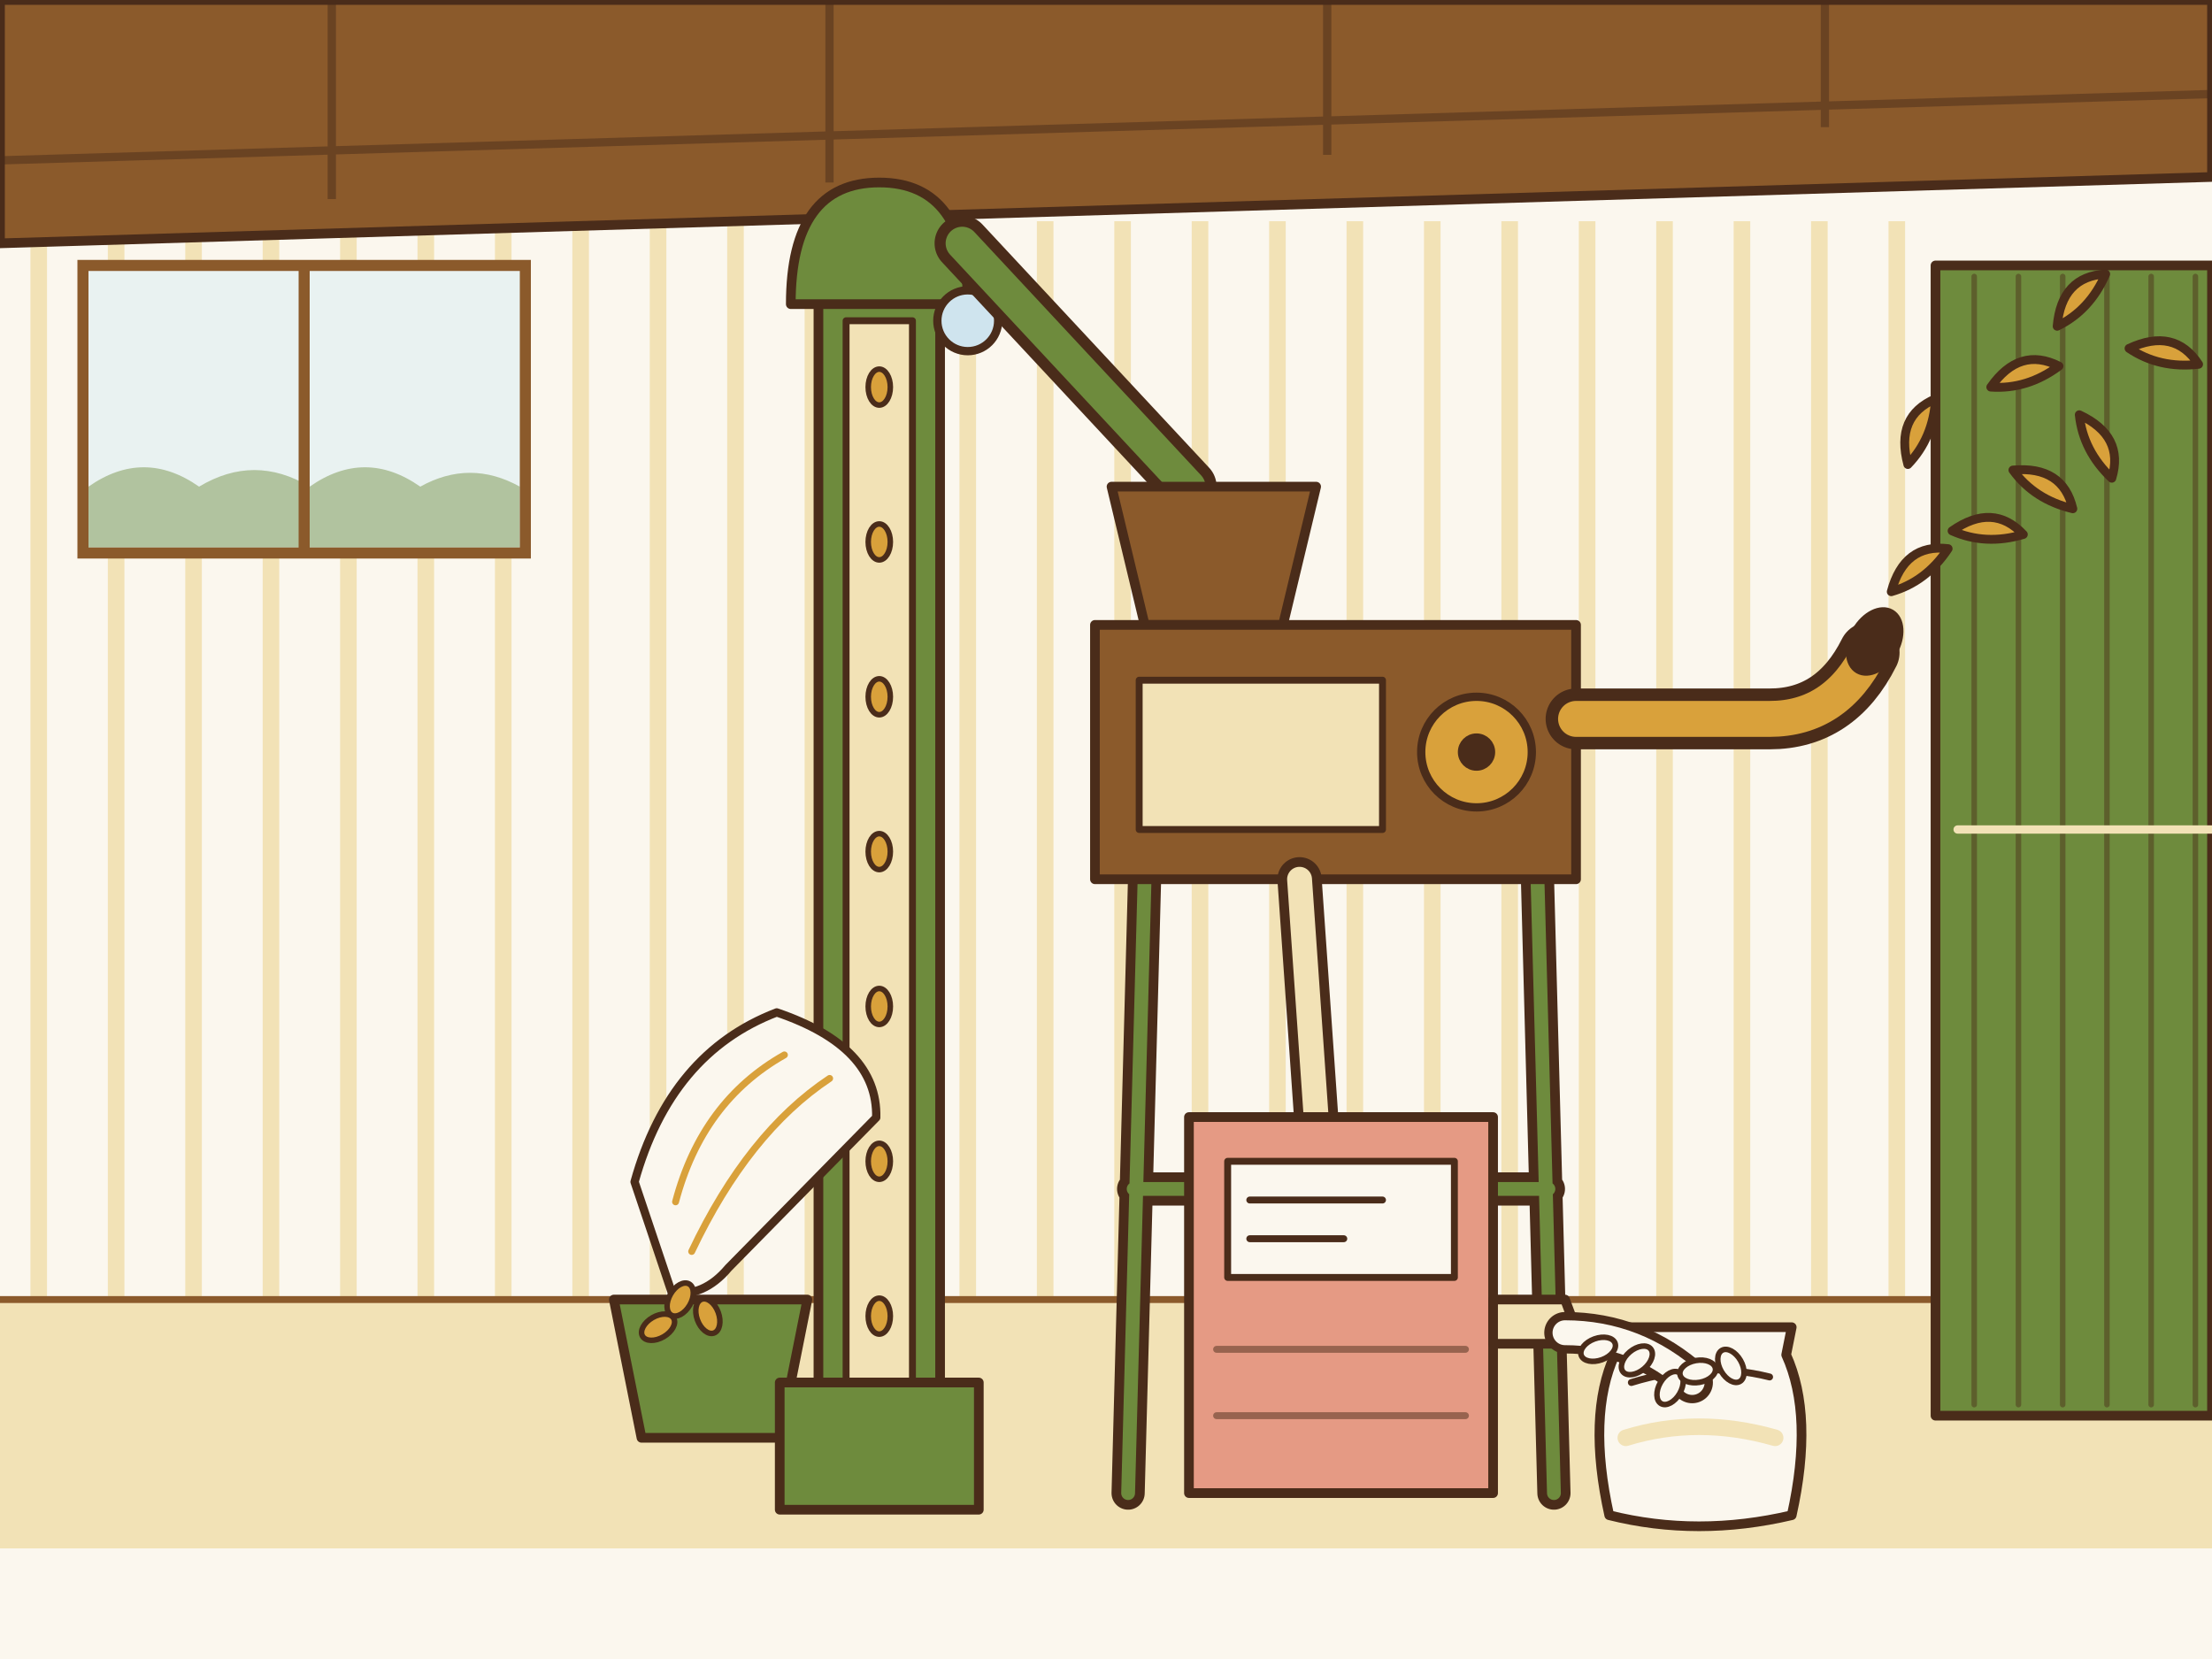
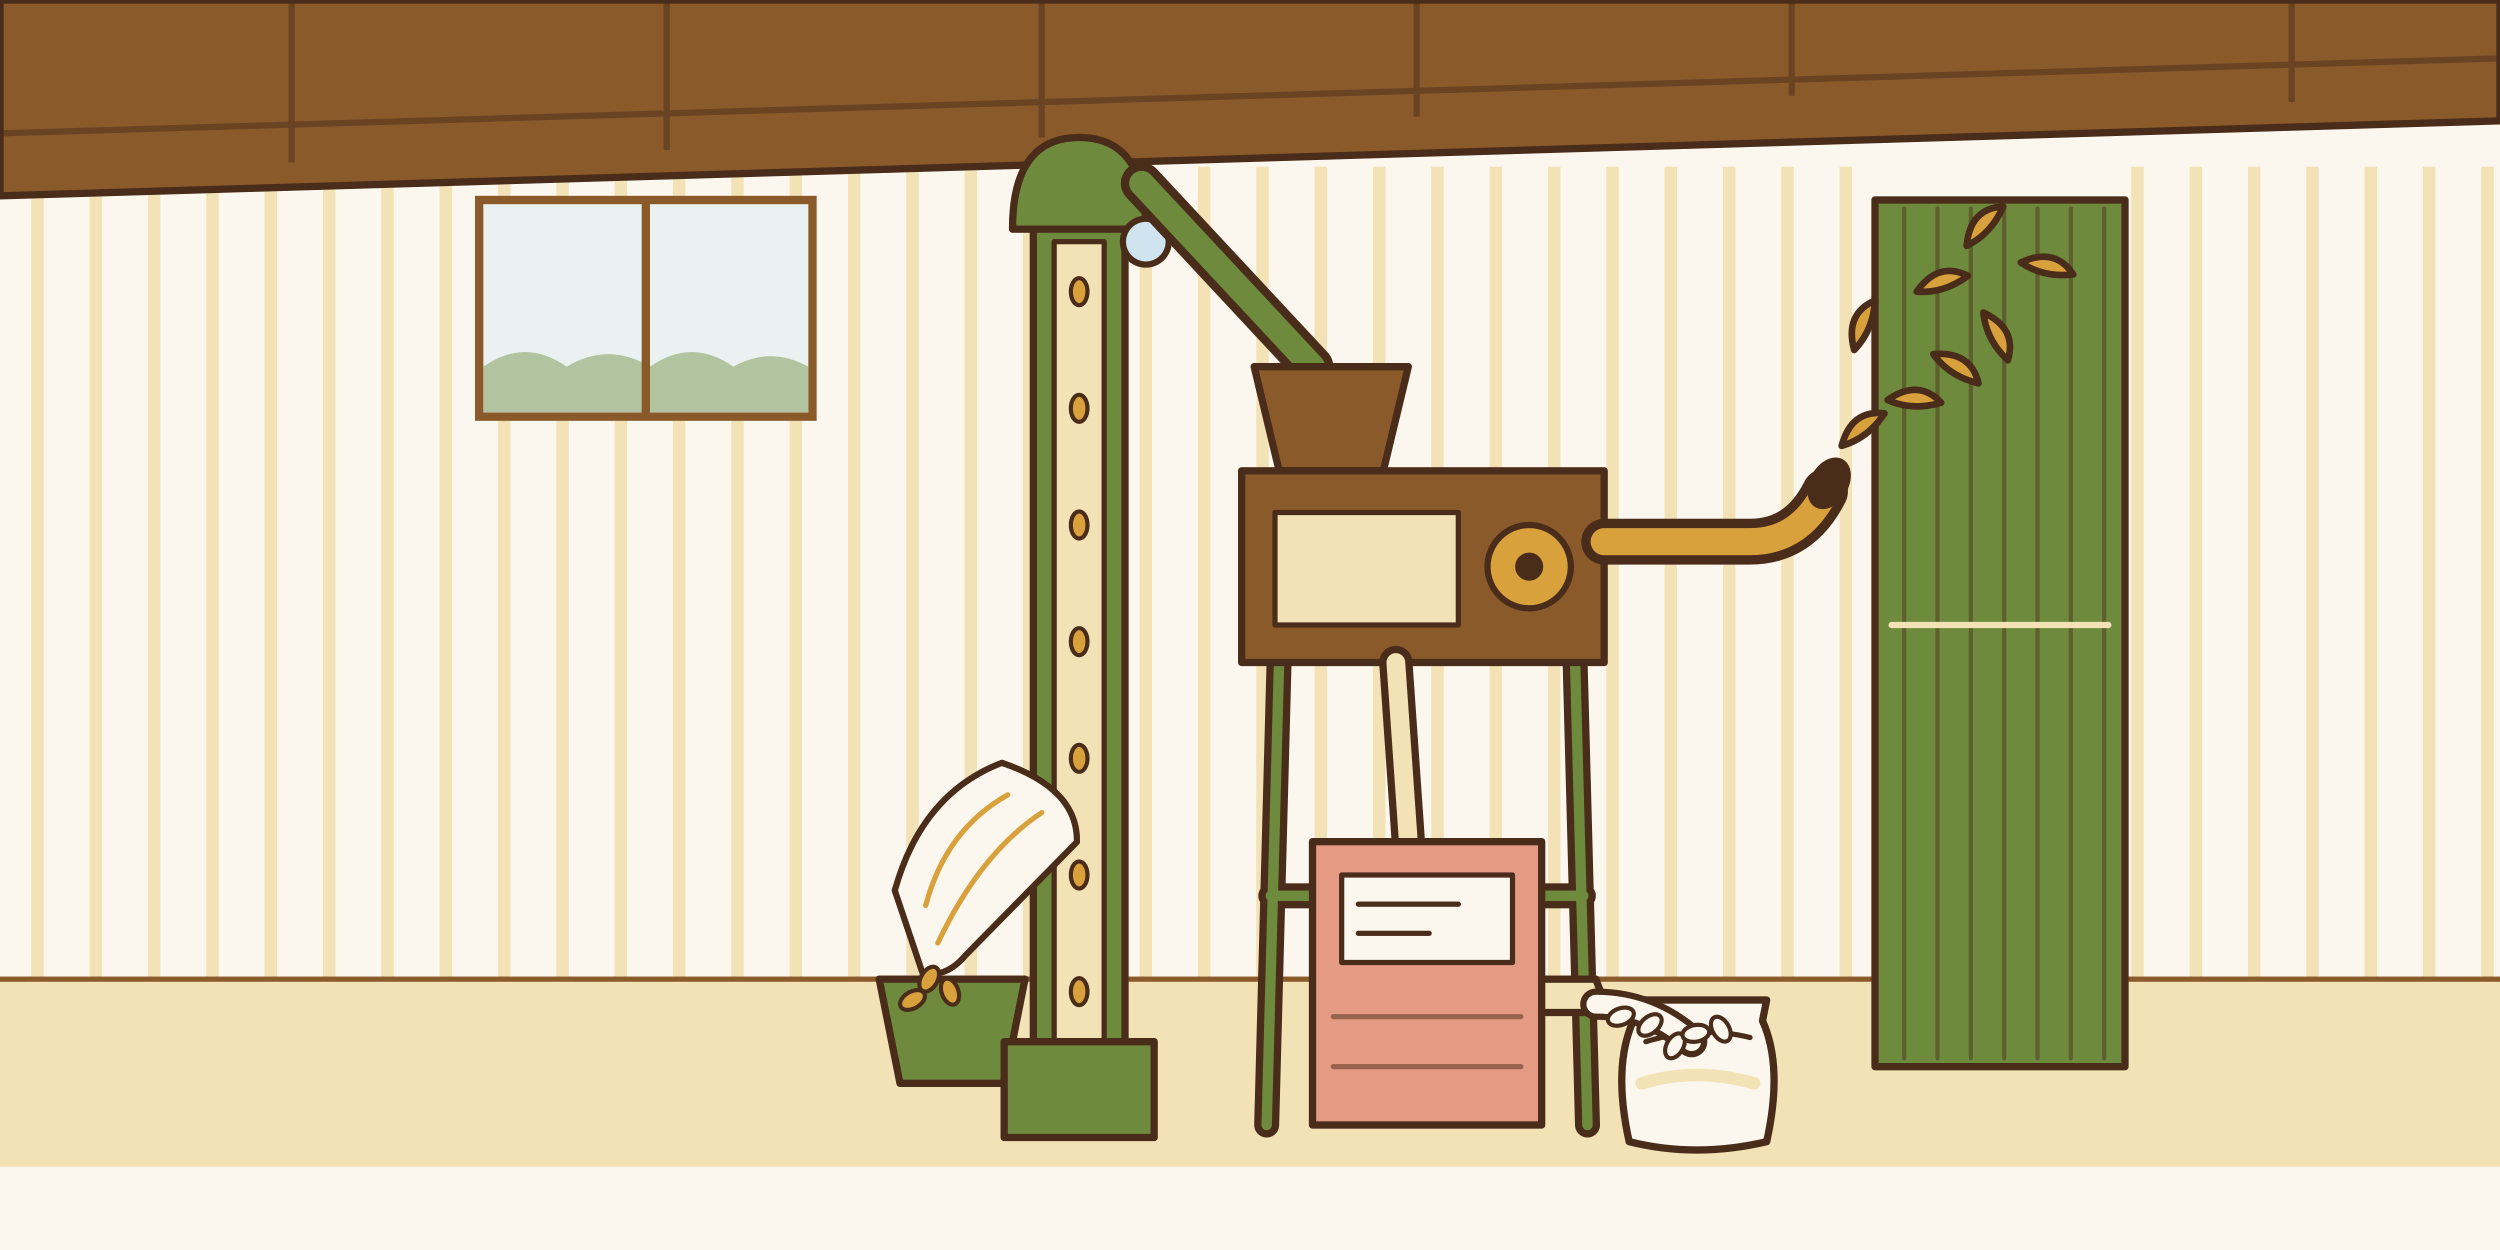
- <svg xmlns="http://www.w3.org/2000/svg" viewBox="0 0 800 600">
+ <svg xmlns="http://www.w3.org/2000/svg" viewBox="-200 0 1200 600">
  <defs>
    <ellipse id="gr" rx="4" ry="6.5" />
    <path id="hk" d="M0 0Q8 -8 16 -2Q8 2 0 0Z" />
  </defs>
-   <rect width="800" height="600" fill="#FBF7EE" />
+   <rect x="-200" width="1200" height="600" fill="#FBF7EE" />
  <g fill="none" stroke="#F2E2B6" stroke-width="6">
-     <path d="M14 80V470M42 80V470M70 80V470M98 80V470M126 80V470M154 80V470M182 80V470M210 80V470M238 80V470M266 80V470M294 80V470M322 80V470M350 80V470M378 80V470M406 80V470M434 80V470M462 80V470M490 80V470M518 80V470M546 80V470M574 80V470M602 80V470M630 80V470M658 80V470M686 80V470" />
+     <path d="M-182 80V470M-154 80V470M-126 80V470M-98 80V470M-70 80V470M-42 80V470M-14 80V470M14 80V470M42 80V470M70 80V470M98 80V470M126 80V470M154 80V470M182 80V470M210 80V470M238 80V470M266 80V470M294 80V470M322 80V470M350 80V470M378 80V470M406 80V470M434 80V470M462 80V470M490 80V470M518 80V470M546 80V470M574 80V470M602 80V470M630 80V470M658 80V470M686 80V470M826 80V470M854 80V470M882 80V470M910 80V470M938 80V470M966 80V470M994 80V470" />
  </g>
  <path d="M30 96H190V200H30Z" fill="#E9F2F1" />
  <path d="M32 176q20 -14 40 0q20 -12 40 0q20 -14 40 0q18 -10 36 0V198H32Z" fill="#6E8B3D" fill-opacity="0.45" />
  <path d="M30 96H190V200H30ZM110 96V200" fill="none" stroke="#8B5A2B" stroke-width="4" />
-   <path d="M0 0H800V64L0 88Z" fill="#8B5A2B" stroke="#4A2C1A" stroke-width="3.5" stroke-linejoin="round" />
-   <path d="M0 58L800 34M120 0V72M300 0V66M480 0V56M660 0V46" fill="none" stroke="#4A2C1A" stroke-width="3" stroke-opacity="0.5" />
-   <path d="M0 470H800V560H0Z" fill="#F2E2B6" />
-   <path d="M0 470H800" stroke="#8B5A2B" stroke-width="2.5" />
+   <path d="M-200 0H1000V58L-200 94Z" fill="#8B5A2B" stroke="#4A2C1A" stroke-width="3.5" stroke-linejoin="round" />
+   <path d="M-200 64L1000 28M-60 0V78M120 0V72M300 0V66M480 0V56M660 0V46M900 0V49" fill="none" stroke="#4A2C1A" stroke-width="3" stroke-opacity="0.5" />
+   <path d="M-200 470H1000V560H-200Z" fill="#F2E2B6" />
+   <path d="M-200 470H1000" stroke="#8B5A2B" stroke-width="2.5" />
  <g stroke="#4A2C1A" stroke-width="3.5" stroke-linejoin="round" stroke-linecap="round">
-     <path d="M700 96H800V512H700Z" fill="#6E8B3D" />
-     <path d="M714 100V508M730 100V508M746 100V508M762 100V508M778 100V508M794 100V508" fill="none" stroke-width="2" stroke-opacity="0.45" />
-     <path d="M708 300H800" fill="none" stroke="#F2E2B6" stroke-width="3" />
+     <path d="M700 96H820V512H700Z" fill="#6E8B3D" />
+     <path d="M714 100V508M730 100V508M746 100V508M762 100V508M778 100V508M794 100V508M810 100V508" fill="none" stroke-width="2" stroke-opacity="0.45" />
+     <path d="M708 300H812" fill="none" stroke="#F2E2B6" stroke-width="3" />
    <path d="M222 470L292 470L282 520H232Z" fill="#6E8B3D" />
    <path d="M296 104H340V540H296Z" fill="#6E8B3D" />
    <path d="M306 116H330V500H306Z" fill="#F2E2B6" stroke-width="2.5" />
    <path d="M282 500H354V546H282Z" fill="#6E8B3D" />
    <path d="M286 110Q286 66 318 66Q350 66 350 110Z" fill="#6E8B3D" />
    <circle cx="350" cy="116" r="11" fill="#CFE4EE" stroke-width="3" />
    <path d="M348 88L430 176" fill="none" stroke-width="20" />
    <path d="M348 88L430 176" fill="none" stroke="#6E8B3D" stroke-width="12" />
    <path d="M414 316L408 540M556 316L562 540M410 430H560" fill="none" stroke-width="12" />
    <path d="M414 316L408 540M556 316L562 540M410 430H560" fill="none" stroke="#6E8B3D" stroke-width="5" />
    <path d="M402 176H476L464 226H414Z" fill="#8B5A2B" />
    <path d="M396 226H570V318H396Z" fill="#8B5A2B" />
    <path d="M412 246H500V300H412Z" fill="#F2E2B6" stroke-width="2.5" />
    <circle cx="534" cy="272" r="20" fill="#D9A13B" stroke-width="3" />
    <circle cx="534" cy="272" r="5" fill="#4A2C1A" />
    <path d="M570 260H640Q664 260 676 236" fill="none" stroke-width="22" />
    <path d="M570 260H640Q664 260 676 236" fill="none" stroke="#D9A13B" stroke-width="13" />
    <ellipse cx="678" cy="232" rx="8" ry="12" transform="rotate(30 678 232)" fill="#4A2C1A" stroke-width="2.5" />
    <path d="M470 318L476 404" fill="none" stroke-width="16" />
    <path d="M470 318L476 404" fill="none" stroke="#F2E2B6" stroke-width="9" />
    <path d="M430 404H540V540H430Z" fill="#E59A84" />
    <path d="M444 420H526V462H444Z" fill="#FBF7EE" stroke-width="2.5" />
    <path d="M452 434H500M452 448H486" fill="none" stroke-width="2.5" />
    <path d="M440 488H530M440 512H530" fill="none" stroke-width="2.5" stroke-opacity="0.5" />
    <path d="M540 470H566L572 486H540Z" fill="#F2E2B6" />
    <path d="M582 548Q574 512 584 490L582 480H648L646 490Q656 512 648 548Q614 556 582 548Z" fill="#FBF7EE" />
    <path d="M588 520Q614 512 642 520" fill="none" stroke="#F2E2B6" stroke-width="6" />
    <path d="M590 500Q616 492 640 498" fill="#FBF7EE" stroke-width="2.5" />
  </g>
  <g fill="#D9A13B" stroke="#4A2C1A" stroke-width="2">
    <use data-part="elevator-grain" href="#gr" x="318" y="476" />
    <use data-part="elevator-grain" href="#gr" x="318" y="420" />
    <use data-part="elevator-grain" href="#gr" x="318" y="364" />
    <use data-part="elevator-grain" href="#gr" x="318" y="308" />
    <use data-part="elevator-grain" href="#gr" x="318" y="252" />
    <use data-part="elevator-grain" href="#gr" x="318" y="196" />
    <use data-part="elevator-grain" href="#gr" x="318" y="140" />
  </g>
  <g fill="#D9A13B" stroke="#4A2C1A" stroke-width="2" stroke-linejoin="round">
    <use data-part="husk" href="#hk" transform="translate(684 214) rotate(-30) scale(1.6)" />
    <use data-part="husk" href="#hk" transform="translate(706 192) rotate(10) scale(1.6)" />
    <use data-part="husk" href="#hk" transform="translate(690 168) rotate(-60) scale(1.6)" />
    <use data-part="husk" href="#hk" transform="translate(728 170) rotate(40) scale(1.6)" />
    <use data-part="husk" href="#hk" transform="translate(720 140) rotate(-10) scale(1.6)" />
    <use data-part="husk" href="#hk" transform="translate(752 150) rotate(70) scale(1.6)" />
    <use data-part="husk" href="#hk" transform="translate(744 118) rotate(-40) scale(1.6)" />
    <use data-part="husk" href="#hk" transform="translate(770 126) rotate(20) scale(1.6)" />
  </g>
  <g data-part="rice-flow" fill="#FBF7EE" stroke="#4A2C1A" stroke-width="2">
    <path d="M566 482Q592 482 612 500" fill="none" stroke="#4A2C1A" stroke-width="15" stroke-linecap="round" />
    <path d="M566 482Q592 482 612 500" fill="none" stroke="#FBF7EE" stroke-width="9" stroke-linecap="round" />
    <use href="#gr" transform="translate(578 488) rotate(70)" />
    <use href="#gr" transform="translate(592 492) rotate(50)" />
    <use href="#gr" transform="translate(604 502) rotate(30)" />
    <use href="#gr" transform="translate(614 496) rotate(80)" />
    <use href="#gr" transform="translate(626 494) rotate(-30)" />
  </g>
  <use data-person="anh2-be-bao" data-slot="brother" x="8" y="346" width="210" height="210" />
  <g data-part="pour-sack" stroke="#4A2C1A" stroke-width="3" stroke-linejoin="round" stroke-linecap="round">
    <g transform="translate(246 470) rotate(-50) scale(-1 1) translate(-252 -440)">
      <path d="M150 400Q186 380 230 400L252 436Q246 446 232 446L156 452Q136 436 150 400Z" fill="#FBF7EE" />
      <path d="M160 412Q192 400 226 416M156 430Q190 420 236 432" fill="none" stroke="#D9A13B" stroke-width="2.5" />
    </g>
    <g fill="#D9A13B" stroke-width="2">
      <use href="#gr" transform="translate(246 470) rotate(30)" />
      <use href="#gr" transform="translate(256 476) rotate(-20)" />
      <use href="#gr" transform="translate(238 480) rotate(60)" />
    </g>
  </g>
  <use data-include="road" x="0" y="560" />
</svg>
